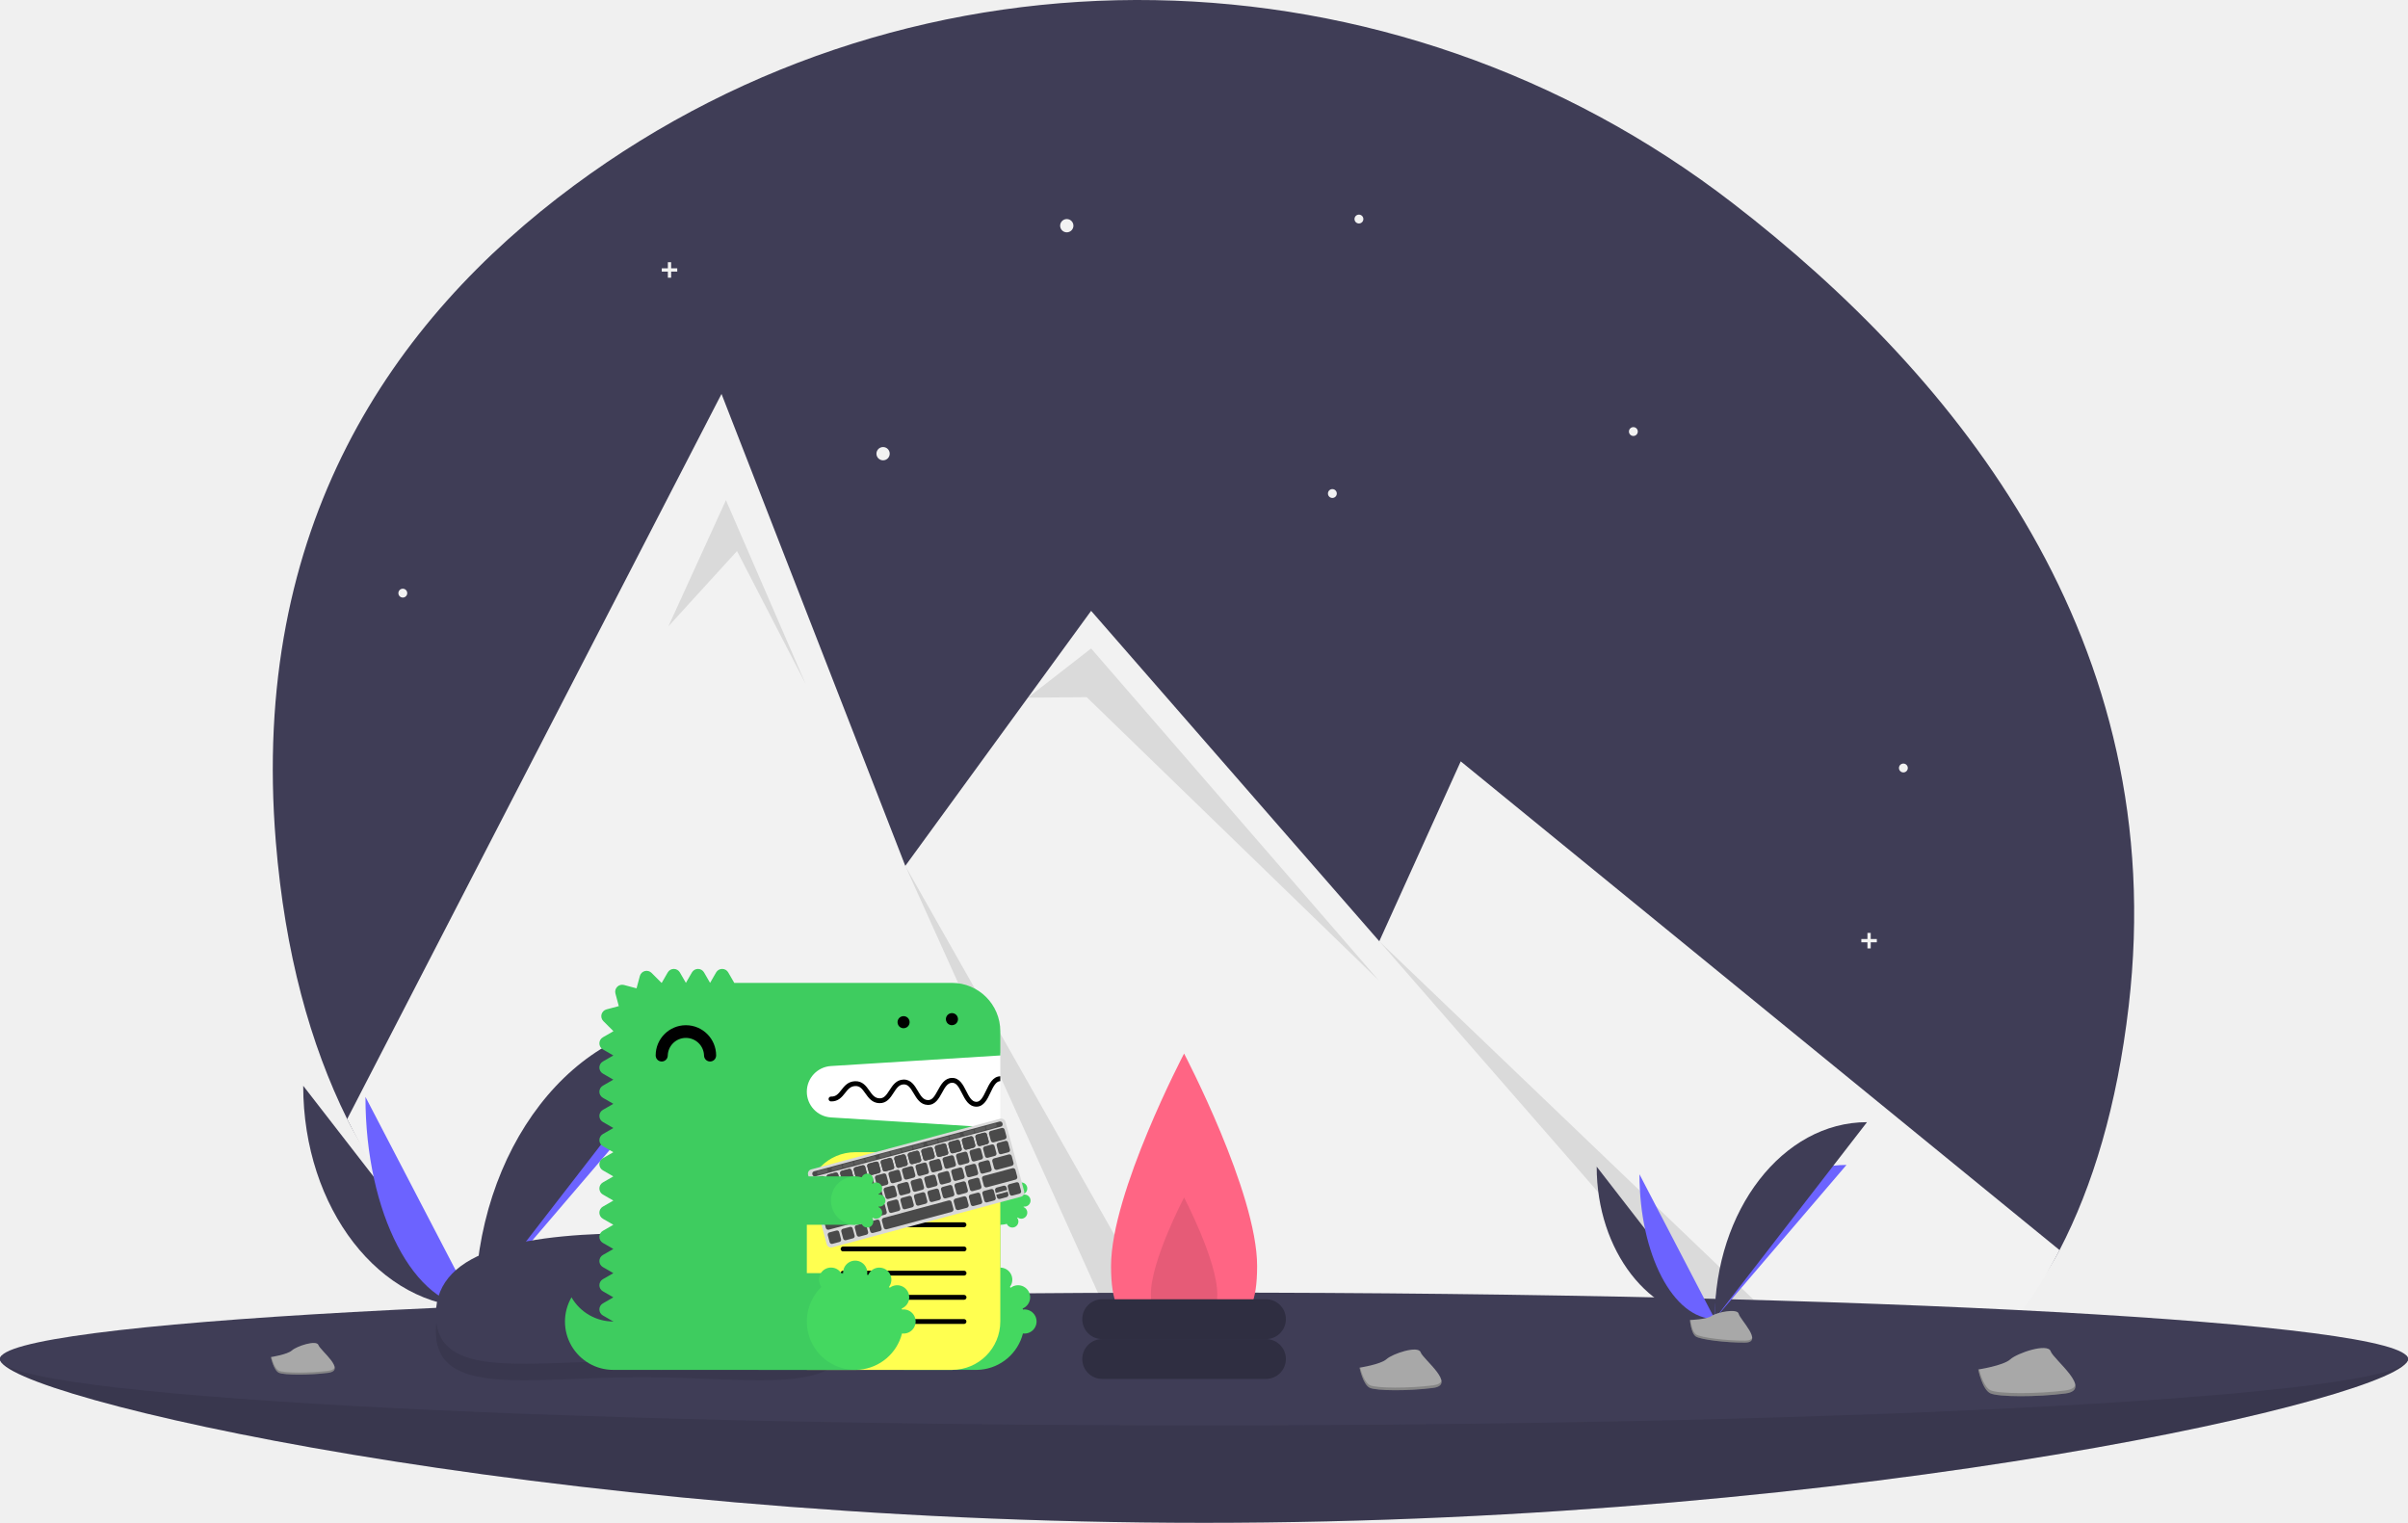
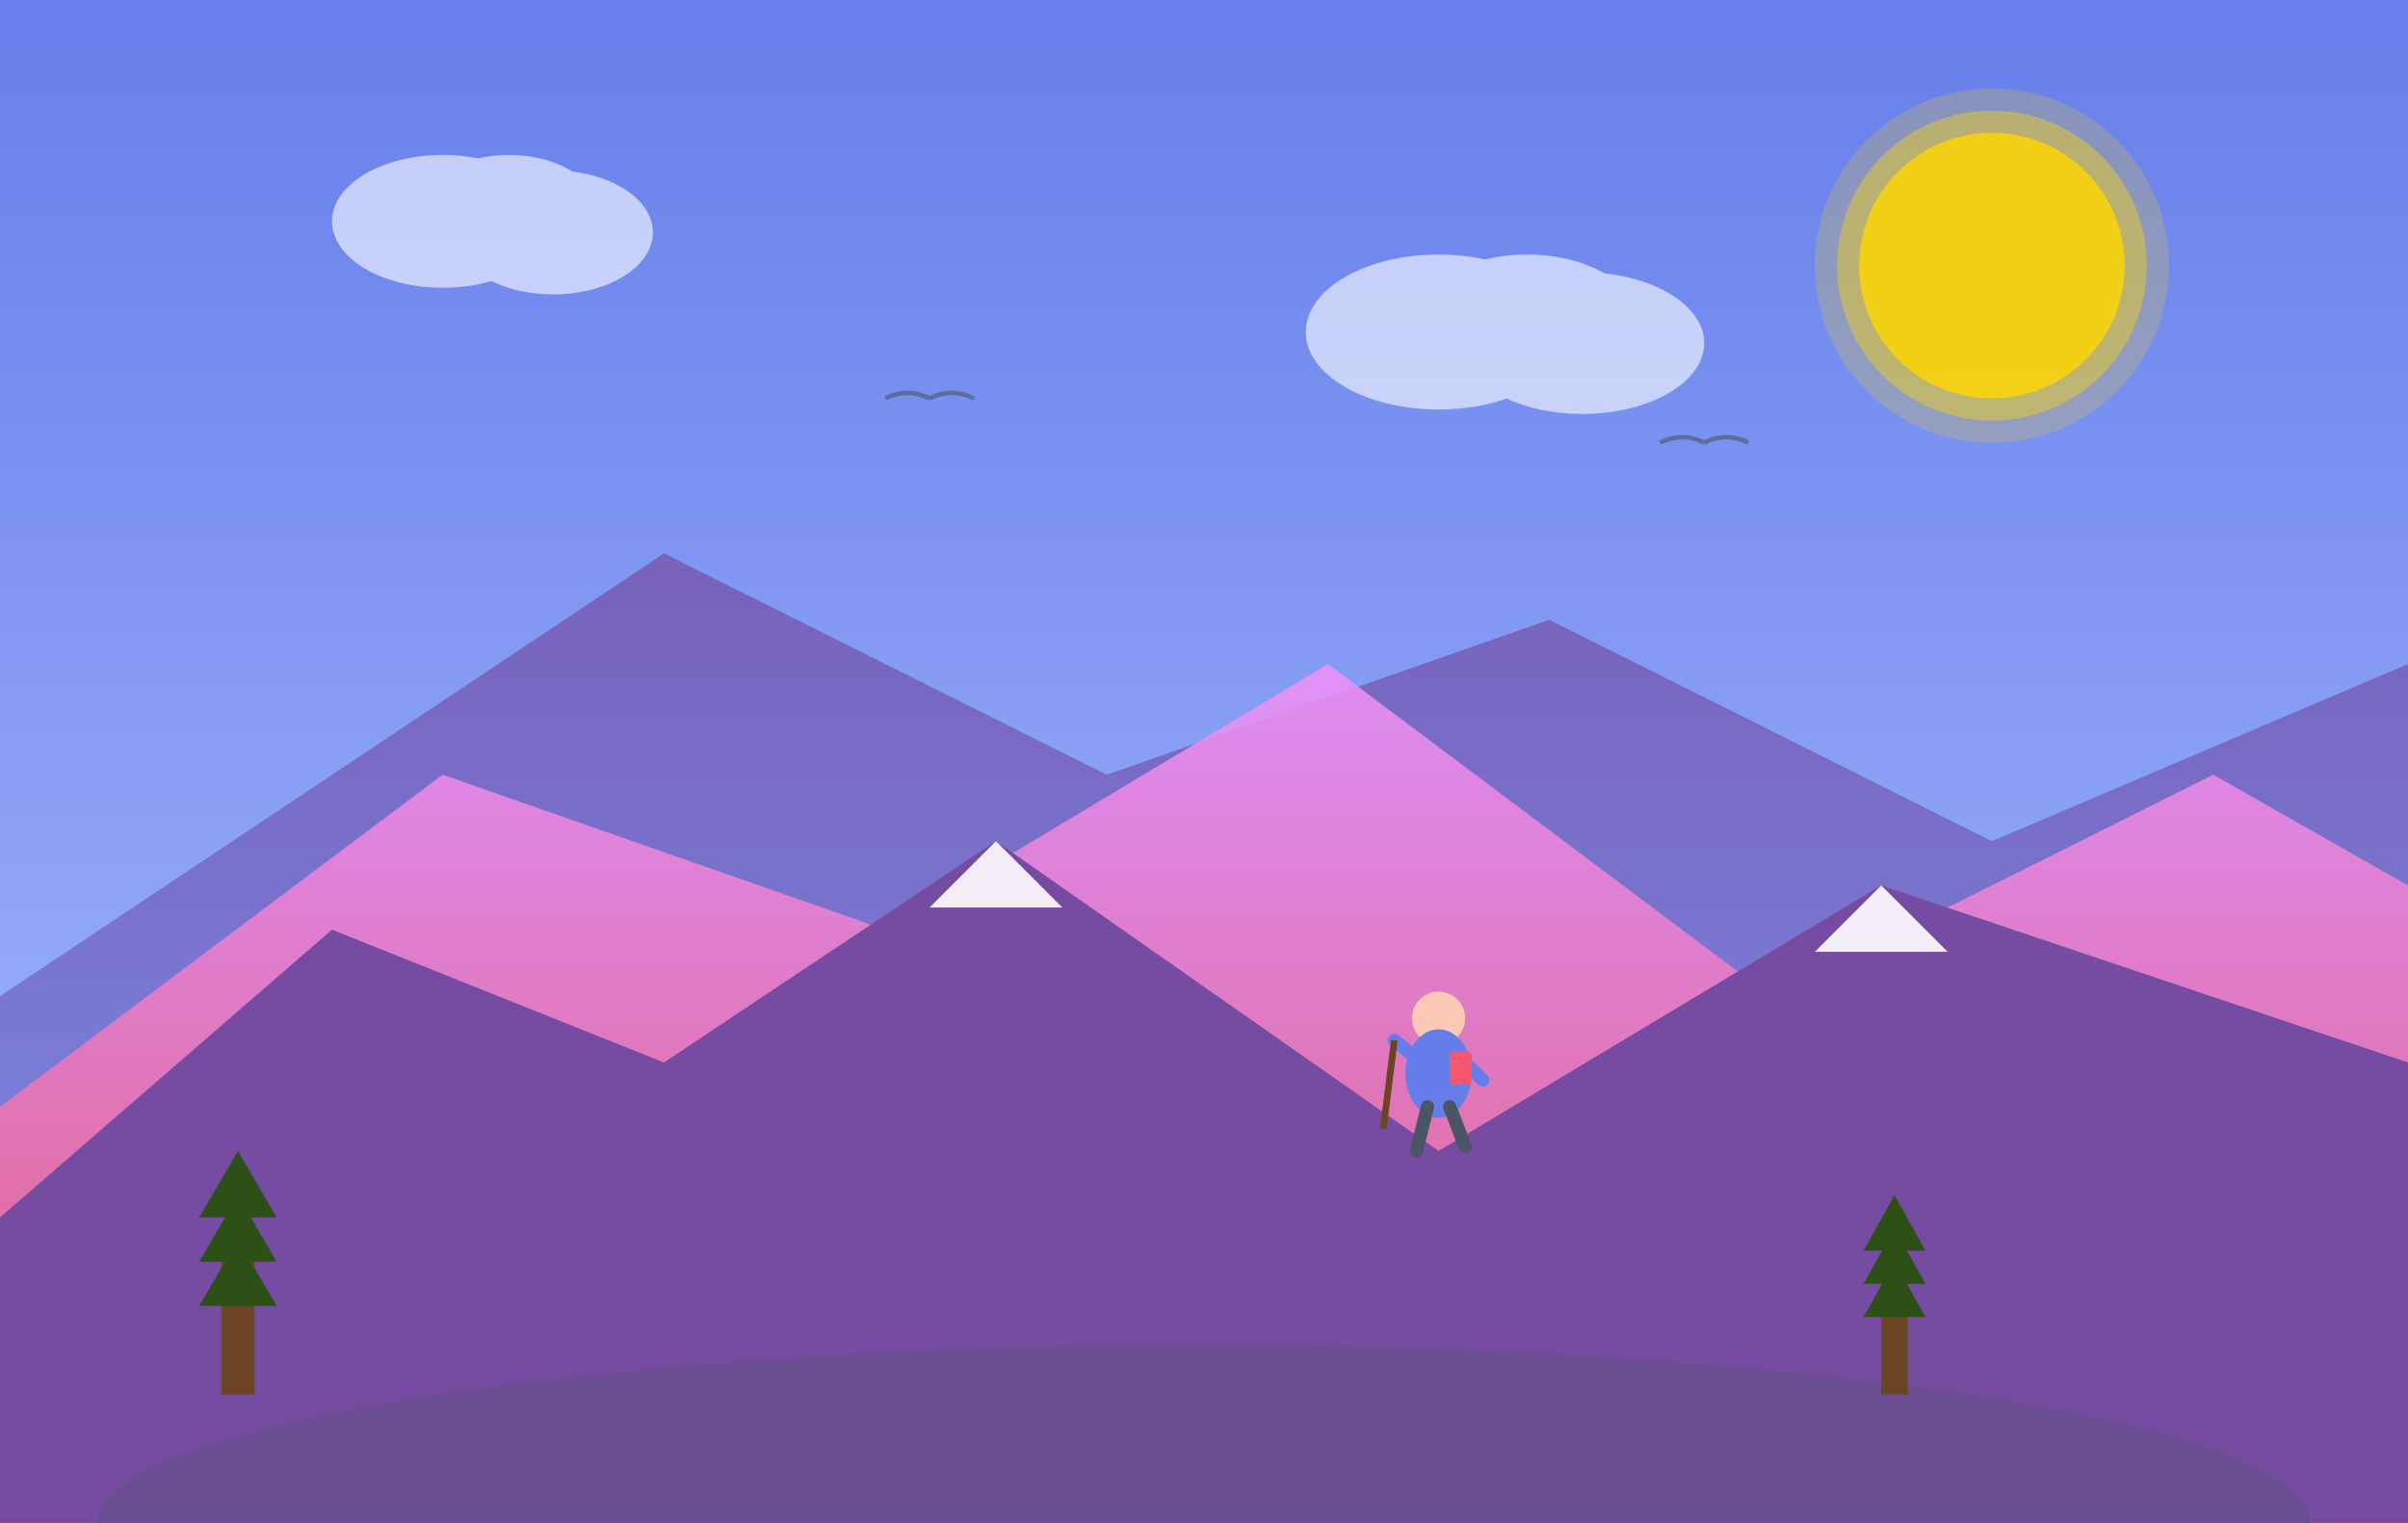
- <svg xmlns="http://www.w3.org/2000/svg" width="1088" height="687.962" viewBox="0 0 1088 687.962">
-   <g id="Group_12" data-name="Group 12" transform="translate(-57 -56)">
-     <g id="Group_11" data-name="Group 11" transform="translate(57 56)">
-       <path id="Path_83" data-name="Path 83" d="M1017.81,560.461c-5.27,45.15-16.22,81.4-31.25,110.31-20,38.52-54.21,54.04-84.77,70.28a193.275,193.275,0,0,1-27.46,11.94c-55.61,19.3-117.85,14.18-166.74,3.99a657.282,657.282,0,0,0-104.09-13.16q-14.97-.675-29.97-.67c-15.42.02-293.07,5.29-360.67-131.57-16.69-33.76-28.13-75-32.24-125.27-11.63-142.12,52.29-235.46,134.74-296.47,155.97-115.41,369.76-110.57,523.43,7.88C941.15,276.621,1036.99,396.031,1017.81,560.461Z" transform="translate(-56 -106.019)" fill="#3f3d56" />
-       <path id="Path_84" data-name="Path 84" d="M986.56,670.771c-20,38.52-47.21,64.04-77.77,80.28a193.272,193.272,0,0,1-27.46,11.94c-55.61,19.3-117.85,14.18-166.74,3.99a657.3,657.3,0,0,0-104.09-13.16q-14.97-.675-29.97-.67-23.13.03-46.25,1.72c-100.17,7.36-253.82-6.43-321.42-143.29L382,283.981,444.95,445.6l20.09,51.59,55.37-75.98L549,381.981l130.2,149.27,36.8-81.27L970.78,657.9l14.21,11.59Z" transform="translate(-56 -106.019)" fill="#f2f2f2" />
-       <path id="Path_85" data-name="Path 85" d="M302,282.962l26-57,36,83-31-60Z" opacity="0.1" />
-       <path id="Path_86" data-name="Path 86" d="M610.5,753.821q-14.97-.675-29.97-.67L465.04,497.191Z" transform="translate(-56 -106.019)" opacity="0.1" />
-       <path id="Path_87" data-name="Path 87" d="M464.411,315.191,493,292.962l130,150-132-128Z" opacity="0.1" />
-       <path id="Path_88" data-name="Path 88" d="M908.79,751.051a193.265,193.265,0,0,1-27.46,11.94L679.2,531.251Z" transform="translate(-56 -106.019)" opacity="0.1" />
-       <circle id="Ellipse_11" data-name="Ellipse 11" cx="3" cy="3" r="3" transform="translate(479 98.962)" fill="#f2f2f2" />
-       <circle id="Ellipse_12" data-name="Ellipse 12" cx="3" cy="3" r="3" transform="translate(396 201.962)" fill="#f2f2f2" />
-       <circle id="Ellipse_13" data-name="Ellipse 13" cx="2" cy="2" r="2" transform="translate(600 220.962)" fill="#f2f2f2" />
-       <circle id="Ellipse_14" data-name="Ellipse 14" cx="2" cy="2" r="2" transform="translate(180 265.962)" fill="#f2f2f2" />
-       <circle id="Ellipse_15" data-name="Ellipse 15" cx="2" cy="2" r="2" transform="translate(612 96.962)" fill="#f2f2f2" />
-       <circle id="Ellipse_16" data-name="Ellipse 16" cx="2" cy="2" r="2" transform="translate(736 192.962)" fill="#f2f2f2" />
-       <circle id="Ellipse_17" data-name="Ellipse 17" cx="2" cy="2" r="2" transform="translate(858 344.962)" fill="#f2f2f2" />
-       <path id="Path_89" data-name="Path 89" d="M306,121.222h-2.76v-2.76h-1.48v2.76H299V122.7h2.76v2.759h1.48V122.7H306Z" fill="#f2f2f2" />
-       <path id="Path_90" data-name="Path 90" d="M848,424.222h-2.76v-2.76h-1.48v2.76H841V425.7h2.76v2.759h1.48V425.7H848Z" fill="#f2f2f2" />
-       <path id="Path_91" data-name="Path 91" d="M1144,719.981c0,16.569-243.557,74-544,74s-544-57.431-544-74,243.557,14,544,14S1144,703.413,1144,719.981Z" transform="translate(-56 -106.019)" fill="#3f3d56" />
-       <path id="Path_92" data-name="Path 92" d="M1144,719.981c0,16.569-243.557,74-544,74s-544-57.431-544-74,243.557,14,544,14S1144,703.413,1144,719.981Z" transform="translate(-56 -106.019)" opacity="0.1" />
-       <ellipse id="Ellipse_18" data-name="Ellipse 18" cx="544" cy="30" rx="544" ry="30" transform="translate(0 583.962)" fill="#3f3d56" />
-       <path id="Path_93" data-name="Path 93" d="M624,677.981c0,33.137-14.775,24-33,24s-33,9.137-33-24,33-96,33-96S624,644.844,624,677.981Z" transform="translate(-56 -106.019)" fill="#ff6584" />
-       <path id="Path_94" data-name="Path 94" d="M606,690.66c0,15.062-6.716,10.909-15,10.909s-15,4.153-15-10.909,15-43.636,15-43.636S606,675.6,606,690.66Z" transform="translate(-56 -106.019)" opacity="0.1" />
-       <rect id="Rectangle_97" data-name="Rectangle 97" width="92" height="18" rx="9" transform="translate(489 604.962)" fill="#2f2e41" />
-       <rect id="Rectangle_98" data-name="Rectangle 98" width="92" height="18" rx="9" transform="translate(489 586.962)" fill="#2f2e41" />
-       <path id="Path_95" data-name="Path 95" d="M193,596.547c0,55.343,34.719,100.126,77.626,100.126" transform="translate(-56 -106.019)" fill="#3f3d56" />
-       <path id="Path_96" data-name="Path 96" d="M270.626,696.673c0-55.965,38.745-101.251,86.626-101.251" transform="translate(-56 -106.019)" fill="#6c63ff" />
-       <path id="Path_97" data-name="Path 97" d="M221.125,601.564c0,52.57,22.14,95.109,49.5,95.109" transform="translate(-56 -106.019)" fill="#6c63ff" />
-       <path id="Path_98" data-name="Path 98" d="M270.626,696.673c0-71.511,44.783-129.377,100.126-129.377" transform="translate(-56 -106.019)" fill="#3f3d56" />
-       <path id="Path_99" data-name="Path 99" d="M254.3,697.379s11.009-.339,14.326-2.7,16.934-5.183,17.757-1.395,16.544,18.844,4.115,18.945-28.879-1.936-32.19-3.953S254.3,697.379,254.3,697.379Z" transform="translate(-56 -106.019)" fill="#a8a8a8" />
-       <path id="Path_100" data-name="Path 100" d="M290.716,710.909c-12.429.1-28.879-1.936-32.19-3.953-2.522-1.536-3.527-7.048-3.863-9.591l-.368.014s.7,8.879,4.009,10.9,19.761,4.053,32.19,3.953c3.588-.029,4.827-1.305,4.759-3.2C294.755,710.174,293.386,710.887,290.716,710.909Z" transform="translate(-56 -106.019)" opacity="0.2" />
-       <path id="Path_101" data-name="Path 101" d="M777.429,633.081c0,38.029,23.857,68.8,53.341,68.8" transform="translate(-56 -106.019)" fill="#3f3d56" />
-       <path id="Path_102" data-name="Path 102" d="M830.769,701.882c0-38.456,26.623-69.575,59.525-69.575" transform="translate(-56 -106.019)" fill="#6c63ff" />
-       <path id="Path_103" data-name="Path 103" d="M796.755,636.528c0,36.124,15.213,65.354,34.014,65.354" transform="translate(-56 -106.019)" fill="#6c63ff" />
-       <path id="Path_104" data-name="Path 104" d="M830.769,701.882c0-49.139,30.773-88.9,68.8-88.9" transform="translate(-56 -106.019)" fill="#3f3d56" />
-       <path id="Path_105" data-name="Path 105" d="M819.548,702.367s7.565-.233,9.844-1.856,11.636-3.562,12.2-.958,11.368,12.949,2.828,13.018-19.844-1.33-22.119-2.716S819.548,702.367,819.548,702.367Z" transform="translate(-56 -106.019)" fill="#a8a8a8" />
-       <path id="Path_106" data-name="Path 106" d="M844.574,711.664c-8.54.069-19.844-1.33-22.119-2.716-1.733-1.056-2.423-4.843-2.654-6.59l-.253.01s.479,6.1,2.755,7.487,13.579,2.785,22.119,2.716c2.465-.02,3.317-.9,3.27-2.2C847.349,711.159,846.409,711.649,844.574,711.664Z" transform="translate(-56 -106.019)" opacity="0.2" />
-       <path id="Path_107" data-name="Path 107" d="M949.813,724.718s11.36-1.729,14.5-4.591,16.89-7.488,18.217-3.667,19.494,17.447,6.633,19.107-30.153,1.609-33.835-.065S949.813,724.718,949.813,724.718Z" transform="translate(-56 -106.019)" fill="#a8a8a8" />
-       <path id="Path_108" data-name="Path 108" d="M989.228,734.173c-12.86,1.659-30.153,1.609-33.835-.065-2.8-1.275-4.535-6.858-5.2-9.45l-.379.061s1.833,9.109,5.516,10.783,20.975,1.725,33.835.065c3.712-.479,4.836-1.956,4.529-3.906C993.319,732.907,991.991,733.817,989.228,734.173Z" transform="translate(-56 -106.019)" opacity="0.2" />
-       <path id="Path_109" data-name="Path 109" d="M670.26,723.9s9.587-1.459,12.237-3.875,14.255-6.32,15.374-3.095,16.452,14.725,5.6,16.125-25.448,1.358-28.555-.055S670.26,723.9,670.26,723.9Z" transform="translate(-56 -106.019)" fill="#a8a8a8" />
-       <path id="Path_110" data-name="Path 110" d="M703.524,731.875c-10.853,1.4-25.448,1.358-28.555-.055-2.367-1.076-3.827-5.788-4.39-7.976l-.32.051s1.547,7.687,4.655,9.1,17.7,1.456,28.555.055c3.133-.4,4.081-1.651,3.822-3.3C706.977,730.807,705.856,731.575,703.524,731.875Z" transform="translate(-56 -106.019)" opacity="0.2" />
-       <path id="Path_111" data-name="Path 111" d="M178.389,719.109s7.463-1.136,9.527-3.016,11.1-4.92,11.969-2.409,12.808,11.463,4.358,12.553-19.811,1.057-22.23-.043S178.389,719.109,178.389,719.109Z" transform="translate(-56 -106.019)" fill="#a8a8a8" />
-       <path id="Path_112" data-name="Path 112" d="M204.285,725.321c-8.449,1.09-19.811,1.057-22.23-.043-1.842-.838-2.979-4.506-3.417-6.209l-.249.04s1.2,5.984,3.624,7.085,13.781,1.133,22.23.043c2.439-.315,3.177-1.285,2.976-2.566C206.973,724.489,206.1,725.087,204.285,725.321Z" transform="translate(-56 -106.019)" opacity="0.2" />
-       <path id="Path_113" data-name="Path 113" d="M439.7,707.337c0,30.22-42.124,20.873-93.7,20.873s-93.074,9.347-93.074-20.873,42.118-36.793,93.694-36.793S439.7,677.117,439.7,707.337Z" transform="translate(-56 -106.019)" opacity="0.1" />
-       <path id="Path_114" data-name="Path 114" d="M439.7,699.9c0,30.22-42.124,20.873-93.7,20.873s-93.074,9.347-93.074-20.873S295.04,663.1,346.616,663.1,439.7,669.676,439.7,699.9Z" transform="translate(-56 -106.019)" fill="#3f3d56" />
-     </g>
-     <g id="docusaurus_keytar" transform="translate(312.271 493.733)">
-       <path id="Path_40" data-name="Path 40" d="M99,52h91.791V89.153H99Z" transform="translate(5.904 -14.001)" fill="#fff" fill-rule="evenodd" />
-       <path id="Path_41" data-name="Path 41" d="M24.855,163.927A21.828,21.828,0,0,1,5.947,153a21.829,21.829,0,0,0,18.908,32.782H46.71V163.927Z" transform="translate(-3 -4.634)" fill="#3ecc5f" fill-rule="evenodd" />
-       <path id="Path_42" data-name="Path 42" d="M121.861,61.1l76.514-4.782V45.39A21.854,21.854,0,0,0,176.52,23.535H78.173L75.441,18.8a3.154,3.154,0,0,0-5.464,0l-2.732,4.732L64.513,18.8a3.154,3.154,0,0,0-5.464,0l-2.732,4.732L53.586,18.8a3.154,3.154,0,0,0-5.464,0L45.39,23.535c-.024,0-.046,0-.071,0l-4.526-4.525a3.153,3.153,0,0,0-5.276,1.414l-1.5,5.577-5.674-1.521a3.154,3.154,0,0,0-3.863,3.864L26,34.023l-5.575,1.494a3.155,3.155,0,0,0-1.416,5.278l4.526,4.526c0,.023,0,.046,0,.07L18.8,48.122a3.154,3.154,0,0,0,0,5.464l4.732,2.732L18.8,59.05a3.154,3.154,0,0,0,0,5.464l4.732,2.732L18.8,69.977a3.154,3.154,0,0,0,0,5.464l4.732,2.732L18.8,80.9a3.154,3.154,0,0,0,0,5.464L23.535,89.1,18.8,91.832a3.154,3.154,0,0,0,0,5.464l4.732,2.732L18.8,102.76a3.154,3.154,0,0,0,0,5.464l4.732,2.732L18.8,113.687a3.154,3.154,0,0,0,0,5.464l4.732,2.732L18.8,124.615a3.154,3.154,0,0,0,0,5.464l4.732,2.732L18.8,135.542a3.154,3.154,0,0,0,0,5.464l4.732,2.732L18.8,146.469a3.154,3.154,0,0,0,0,5.464l4.732,2.732L18.8,157.4a3.154,3.154,0,0,0,0,5.464l4.732,2.732L18.8,168.324a3.154,3.154,0,0,0,0,5.464l4.732,2.732A21.854,21.854,0,0,0,45.39,198.375H176.52a21.854,21.854,0,0,0,21.855-21.855V89.1l-76.514-4.782a11.632,11.632,0,0,1,0-23.219" transform="translate(-1.681 -17.226)" fill="#3ecc5f" fill-rule="evenodd" />
-       <path id="Path_43" data-name="Path 43" d="M143,186.71h32.782V143H143Z" transform="translate(9.984 -5.561)" fill="#3ecc5f" fill-rule="evenodd" />
-       <path id="Path_44" data-name="Path 44" d="M196.71,159.855a5.438,5.438,0,0,0-.7.07c-.042-.164-.081-.329-.127-.493a5.457,5.457,0,1,0-5.4-9.372q-.181-.185-.366-.367a5.454,5.454,0,1,0-9.384-5.4c-.162-.046-.325-.084-.486-.126a5.467,5.467,0,1,0-10.788,0c-.162.042-.325.08-.486.126a5.457,5.457,0,1,0-9.384,5.4,21.843,21.843,0,1,0,36.421,21.02,5.452,5.452,0,1,0,.7-10.858" transform="translate(10.912 -6.025)" fill="#44d860" fill-rule="evenodd" />
-       <path id="Path_45" data-name="Path 45" d="M153,124.855h32.782V103H153Z" transform="translate(10.912 -9.271)" fill="#3ecc5f" fill-rule="evenodd" />
-       <path id="Path_46" data-name="Path 46" d="M194.855,116.765a2.732,2.732,0,1,0,0-5.464,2.811,2.811,0,0,0-.349.035c-.022-.082-.04-.164-.063-.246a2.733,2.733,0,0,0-1.052-5.253,2.7,2.7,0,0,0-1.648.566q-.09-.093-.184-.184a2.7,2.7,0,0,0,.553-1.633,2.732,2.732,0,0,0-5.245-1.07,10.928,10.928,0,1,0,0,21.031,2.732,2.732,0,0,0,5.245-1.07,2.7,2.7,0,0,0-.553-1.633q.093-.09.184-.184a2.7,2.7,0,0,0,1.648.566,2.732,2.732,0,0,0,1.052-5.253c.023-.081.042-.164.063-.246a2.814,2.814,0,0,0,.349.035" transform="translate(12.767 -9.377)" fill="#44d860" fill-rule="evenodd" />
-       <path id="Path_47" data-name="Path 47" d="M65.087,56.891a2.732,2.732,0,0,1-2.732-2.732,8.2,8.2,0,0,0-16.391,0,2.732,2.732,0,0,1-5.464,0,13.659,13.659,0,0,1,27.319,0,2.732,2.732,0,0,1-2.732,2.732" transform="translate(0.478 -15.068)" fill-rule="evenodd" />
-       <path id="Path_48" data-name="Path 48" d="M103,191.347h65.565a21.854,21.854,0,0,0,21.855-21.855V93H124.855A21.854,21.854,0,0,0,103,114.855Z" transform="translate(6.275 -10.199)" fill="#ffff50" fill-rule="evenodd" />
-       <path id="Path_49" data-name="Path 49" d="M173.216,129.787H118.535a1.093,1.093,0,1,1,0-2.185h54.681a1.093,1.093,0,0,1,0,2.185m0,21.855H118.535a1.093,1.093,0,1,1,0-2.186h54.681a1.093,1.093,0,0,1,0,2.186m0,21.855H118.535a1.093,1.093,0,1,1,0-2.185h54.681a1.093,1.093,0,0,1,0,2.185m0-54.434H118.535a1.093,1.093,0,1,1,0-2.185h54.681a1.093,1.093,0,0,1,0,2.185m0,21.652H118.535a1.093,1.093,0,1,1,0-2.186h54.681a1.093,1.093,0,0,1,0,2.186m0,21.855H118.535a1.093,1.093,0,1,1,0-2.186h54.681a1.093,1.093,0,0,1,0,2.186M189.585,61.611c-.013,0-.024-.007-.037-.005-3.377.115-4.974,3.492-6.384,6.472-1.471,3.114-2.608,5.139-4.473,5.078-2.064-.074-3.244-2.406-4.494-4.874-1.436-2.835-3.075-6.049-6.516-5.929-3.329.114-4.932,3.053-6.346,5.646-1.5,2.762-2.529,4.442-4.5,4.364-2.106-.076-3.225-1.972-4.52-4.167-1.444-2.443-3.112-5.191-6.487-5.1-3.272.113-4.879,2.606-6.3,4.808-1.5,2.328-2.552,3.746-4.551,3.662-2.156-.076-3.27-1.65-4.558-3.472-1.447-2.047-3.077-4.363-6.442-4.251-3.2.109-4.807,2.153-6.224,3.954-1.346,1.709-2.4,3.062-4.621,2.977a1.093,1.093,0,0,0-.079,2.186c3.3.11,4.967-1.967,6.417-3.81,1.286-1.635,2.4-3.045,4.582-3.12,2.1-.09,3.091,1.218,4.584,3.327,1.417,2,3.026,4.277,6.263,4.394,3.391.114,5.022-2.42,6.467-4.663,1.292-2,2.406-3.734,4.535-3.807,1.959-.073,3.026,1.475,4.529,4.022,1.417,2.4,3.023,5.121,6.324,5.241,3.415.118,5.064-2.863,6.5-5.5,1.245-2.282,2.419-4.437,4.5-4.509,1.959-.046,2.981,1.743,4.492,4.732,1.412,2.79,3.013,5.95,6.365,6.071l.185,0c3.348,0,4.937-3.36,6.343-6.331,1.245-2.634,2.423-5.114,4.444-5.216Z" transform="translate(7.109 -13.11)" fill-rule="evenodd" />
-       <path id="Path_50" data-name="Path 50" d="M83,186.71h43.71V143H83Z" transform="translate(4.42 -5.561)" fill="#3ecc5f" fill-rule="evenodd" />
-       <g id="Group_8" data-name="Group 8" transform="matrix(0.966, -0.259, 0.259, 0.966, 109.327, 91.085)">
-         <rect id="Rectangle_3" data-name="Rectangle 3" width="92.361" height="36.462" rx="2" transform="translate(0 0)" fill="#d8d8d8" />
-         <g id="Group_2" data-name="Group 2" transform="translate(1.531 23.03)">
-           <rect id="Rectangle_4" data-name="Rectangle 4" width="5.336" height="5.336" rx="1" transform="translate(16.797 0)" fill="#4a4a4a" />
-           <rect id="Rectangle_5" data-name="Rectangle 5" width="5.336" height="5.336" rx="1" transform="translate(23.12 0)" fill="#4a4a4a" />
-           <rect id="Rectangle_6" data-name="Rectangle 6" width="5.336" height="5.336" rx="1" transform="translate(29.444 0)" fill="#4a4a4a" />
-           <rect id="Rectangle_7" data-name="Rectangle 7" width="5.336" height="5.336" rx="1" transform="translate(35.768 0)" fill="#4a4a4a" />
-           <rect id="Rectangle_8" data-name="Rectangle 8" width="5.336" height="5.336" rx="1" transform="translate(42.091 0)" fill="#4a4a4a" />
-           <rect id="Rectangle_9" data-name="Rectangle 9" width="5.336" height="5.336" rx="1" transform="translate(48.415 0)" fill="#4a4a4a" />
-           <rect id="Rectangle_10" data-name="Rectangle 10" width="5.336" height="5.336" rx="1" transform="translate(54.739 0)" fill="#4a4a4a" />
-           <rect id="Rectangle_11" data-name="Rectangle 11" width="5.336" height="5.336" rx="1" transform="translate(61.063 0)" fill="#4a4a4a" />
-           <rect id="Rectangle_12" data-name="Rectangle 12" width="5.336" height="5.336" rx="1" transform="translate(67.386 0)" fill="#4a4a4a" />
-           <path id="Path_51" data-name="Path 51" d="M1.093,0H14.518a1.093,1.093,0,0,1,1.093,1.093V4.243a1.093,1.093,0,0,1-1.093,1.093H1.093A1.093,1.093,0,0,1,0,4.243V1.093A1.093,1.093,0,0,1,1.093,0ZM75,0H88.426a1.093,1.093,0,0,1,1.093,1.093V4.243a1.093,1.093,0,0,1-1.093,1.093H75a1.093,1.093,0,0,1-1.093-1.093V1.093A1.093,1.093,0,0,1,75,0Z" transform="translate(0 0)" fill="#4a4a4a" fill-rule="evenodd" />
-         </g>
-         <g id="Group_3" data-name="Group 3" transform="translate(1.531 10.261)">
-           <path id="Path_52" data-name="Path 52" d="M1.093,0H6.218A1.093,1.093,0,0,1,7.31,1.093V4.242A1.093,1.093,0,0,1,6.218,5.335H1.093A1.093,1.093,0,0,1,0,4.242V1.093A1.093,1.093,0,0,1,1.093,0Z" transform="translate(0 0)" fill="#4a4a4a" fill-rule="evenodd" />
-           <rect id="Rectangle_13" data-name="Rectangle 13" width="5.336" height="5.336" rx="1" transform="translate(8.299 0)" fill="#4a4a4a" />
-           <rect id="Rectangle_14" data-name="Rectangle 14" width="5.336" height="5.336" rx="1" transform="translate(14.623 0)" fill="#4a4a4a" />
-           <rect id="Rectangle_15" data-name="Rectangle 15" width="5.336" height="5.336" rx="1" transform="translate(20.947 0)" fill="#4a4a4a" />
-           <rect id="Rectangle_16" data-name="Rectangle 16" width="5.336" height="5.336" rx="1" transform="translate(27.271 0)" fill="#4a4a4a" />
-           <rect id="Rectangle_17" data-name="Rectangle 17" width="5.336" height="5.336" rx="1" transform="translate(33.594 0)" fill="#4a4a4a" />
-           <rect id="Rectangle_18" data-name="Rectangle 18" width="5.336" height="5.336" rx="1" transform="translate(39.918 0)" fill="#4a4a4a" />
-           <rect id="Rectangle_19" data-name="Rectangle 19" width="5.336" height="5.336" rx="1" transform="translate(46.242 0)" fill="#4a4a4a" />
-           <rect id="Rectangle_20" data-name="Rectangle 20" width="5.336" height="5.336" rx="1" transform="translate(52.565 0)" fill="#4a4a4a" />
-           <rect id="Rectangle_21" data-name="Rectangle 21" width="5.336" height="5.336" rx="1" transform="translate(58.888 0)" fill="#4a4a4a" />
-           <rect id="Rectangle_22" data-name="Rectangle 22" width="5.336" height="5.336" rx="1" transform="translate(65.212 0)" fill="#4a4a4a" />
-           <rect id="Rectangle_23" data-name="Rectangle 23" width="5.336" height="5.336" rx="1" transform="translate(71.536 0)" fill="#4a4a4a" />
-           <rect id="Rectangle_24" data-name="Rectangle 24" width="5.336" height="5.336" rx="1" transform="translate(77.859 0)" fill="#4a4a4a" />
-           <rect id="Rectangle_25" data-name="Rectangle 25" width="5.336" height="5.336" rx="1" transform="translate(84.183 0)" fill="#4a4a4a" />
-         </g>
-         <g id="Group_4" data-name="Group 4" transform="translate(91.05 9.546) rotate(180)">
-           <path id="Path_53" data-name="Path 53" d="M1.093,0H6.219A1.093,1.093,0,0,1,7.312,1.093v3.15A1.093,1.093,0,0,1,6.219,5.336H1.093A1.093,1.093,0,0,1,0,4.243V1.093A1.093,1.093,0,0,1,1.093,0Z" transform="translate(0 0)" fill="#4a4a4a" fill-rule="evenodd" />
-           <rect id="Rectangle_26" data-name="Rectangle 26" width="5.336" height="5.336" rx="1" transform="translate(8.299 0)" fill="#4a4a4a" />
-           <rect id="Rectangle_27" data-name="Rectangle 27" width="5.336" height="5.336" rx="1" transform="translate(14.623 0)" fill="#4a4a4a" />
-           <rect id="Rectangle_28" data-name="Rectangle 28" width="5.336" height="5.336" rx="1" transform="translate(20.947 0)" fill="#4a4a4a" />
-           <rect id="Rectangle_29" data-name="Rectangle 29" width="5.336" height="5.336" rx="1" transform="translate(27.271 0)" fill="#4a4a4a" />
-           <rect id="Rectangle_30" data-name="Rectangle 30" width="5.336" height="5.336" rx="1" transform="translate(33.594 0)" fill="#4a4a4a" />
-           <rect id="Rectangle_31" data-name="Rectangle 31" width="5.336" height="5.336" rx="1" transform="translate(39.918 0)" fill="#4a4a4a" />
-           <rect id="Rectangle_32" data-name="Rectangle 32" width="5.336" height="5.336" rx="1" transform="translate(46.242 0)" fill="#4a4a4a" />
-           <rect id="Rectangle_33" data-name="Rectangle 33" width="5.336" height="5.336" rx="1" transform="translate(52.565 0)" fill="#4a4a4a" />
-           <rect id="Rectangle_34" data-name="Rectangle 34" width="5.336" height="5.336" rx="1" transform="translate(58.889 0)" fill="#4a4a4a" />
-           <rect id="Rectangle_35" data-name="Rectangle 35" width="5.336" height="5.336" rx="1" transform="translate(65.213 0)" fill="#4a4a4a" />
-           <rect id="Rectangle_36" data-name="Rectangle 36" width="5.336" height="5.336" rx="1" transform="translate(71.537 0)" fill="#4a4a4a" />
-           <rect id="Rectangle_37" data-name="Rectangle 37" width="5.336" height="5.336" rx="1" transform="translate(77.86 0)" fill="#4a4a4a" />
-           <rect id="Rectangle_38" data-name="Rectangle 38" width="5.336" height="5.336" rx="1" transform="translate(84.183 0)" fill="#4a4a4a" />
-           <rect id="Rectangle_39" data-name="Rectangle 39" width="5.336" height="5.336" rx="1" transform="translate(8.299 0)" fill="#4a4a4a" />
-           <rect id="Rectangle_40" data-name="Rectangle 40" width="5.336" height="5.336" rx="1" transform="translate(14.623 0)" fill="#4a4a4a" />
-           <rect id="Rectangle_41" data-name="Rectangle 41" width="5.336" height="5.336" rx="1" transform="translate(20.947 0)" fill="#4a4a4a" />
-           <rect id="Rectangle_42" data-name="Rectangle 42" width="5.336" height="5.336" rx="1" transform="translate(27.271 0)" fill="#4a4a4a" />
-           <rect id="Rectangle_43" data-name="Rectangle 43" width="5.336" height="5.336" rx="1" transform="translate(33.594 0)" fill="#4a4a4a" />
-           <rect id="Rectangle_44" data-name="Rectangle 44" width="5.336" height="5.336" rx="1" transform="translate(39.918 0)" fill="#4a4a4a" />
-           <rect id="Rectangle_45" data-name="Rectangle 45" width="5.336" height="5.336" rx="1" transform="translate(46.242 0)" fill="#4a4a4a" />
-           <rect id="Rectangle_46" data-name="Rectangle 46" width="5.336" height="5.336" rx="1" transform="translate(52.565 0)" fill="#4a4a4a" />
-           <rect id="Rectangle_47" data-name="Rectangle 47" width="5.336" height="5.336" rx="1" transform="translate(58.889 0)" fill="#4a4a4a" />
-           <rect id="Rectangle_48" data-name="Rectangle 48" width="5.336" height="5.336" rx="1" transform="translate(65.213 0)" fill="#4a4a4a" />
-           <rect id="Rectangle_49" data-name="Rectangle 49" width="5.336" height="5.336" rx="1" transform="translate(71.537 0)" fill="#4a4a4a" />
-           <rect id="Rectangle_50" data-name="Rectangle 50" width="5.336" height="5.336" rx="1" transform="translate(77.86 0)" fill="#4a4a4a" />
-           <rect id="Rectangle_51" data-name="Rectangle 51" width="5.336" height="5.336" rx="1" transform="translate(84.183 0)" fill="#4a4a4a" />
-         </g>
-         <g id="Group_6" data-name="Group 6" transform="translate(1.531 16.584)">
-           <path id="Path_54" data-name="Path 54" d="M1.093,0h7.3A1.093,1.093,0,0,1,9.485,1.093v3.15A1.093,1.093,0,0,1,8.392,5.336h-7.3A1.093,1.093,0,0,1,0,4.243V1.094A1.093,1.093,0,0,1,1.093,0Z" transform="translate(0 0)" fill="#4a4a4a" fill-rule="evenodd" />
-           <g id="Group_5" data-name="Group 5" transform="translate(10.671 0)">
-             <rect id="Rectangle_52" data-name="Rectangle 52" width="5.336" height="5.336" rx="1" fill="#4a4a4a" />
-             <rect id="Rectangle_53" data-name="Rectangle 53" width="5.336" height="5.336" rx="1" transform="translate(6.324 0)" fill="#4a4a4a" />
-             <rect id="Rectangle_54" data-name="Rectangle 54" width="5.336" height="5.336" rx="1" transform="translate(12.647 0)" fill="#4a4a4a" />
-             <rect id="Rectangle_55" data-name="Rectangle 55" width="5.336" height="5.336" rx="1" transform="translate(18.971 0)" fill="#4a4a4a" />
-             <rect id="Rectangle_56" data-name="Rectangle 56" width="5.336" height="5.336" rx="1" transform="translate(25.295 0)" fill="#4a4a4a" />
-             <rect id="Rectangle_57" data-name="Rectangle 57" width="5.336" height="5.336" rx="1" transform="translate(31.619 0)" fill="#4a4a4a" />
-             <rect id="Rectangle_58" data-name="Rectangle 58" width="5.336" height="5.336" rx="1" transform="translate(37.942 0)" fill="#4a4a4a" />
-             <rect id="Rectangle_59" data-name="Rectangle 59" width="5.336" height="5.336" rx="1" transform="translate(44.265 0)" fill="#4a4a4a" />
-             <rect id="Rectangle_60" data-name="Rectangle 60" width="5.336" height="5.336" rx="1" transform="translate(50.589 0)" fill="#4a4a4a" />
-             <rect id="Rectangle_61" data-name="Rectangle 61" width="5.336" height="5.336" rx="1" transform="translate(56.912 0)" fill="#4a4a4a" />
-             <rect id="Rectangle_62" data-name="Rectangle 62" width="5.336" height="5.336" rx="1" transform="translate(63.236 0)" fill="#4a4a4a" />
-           </g>
-           <path id="Path_55" data-name="Path 55" d="M1.094,0H8A1.093,1.093,0,0,1,9.091,1.093v3.15A1.093,1.093,0,0,1,8,5.336H1.093A1.093,1.093,0,0,1,0,4.243V1.094A1.093,1.093,0,0,1,1.093,0Z" transform="translate(80.428 0)" fill="#4a4a4a" fill-rule="evenodd" />
-         </g>
-         <g id="Group_7" data-name="Group 7" transform="translate(1.531 29.627)">
-           <rect id="Rectangle_63" data-name="Rectangle 63" width="5.336" height="5.336" rx="1" transform="translate(0 0)" fill="#4a4a4a" />
-           <rect id="Rectangle_64" data-name="Rectangle 64" width="5.336" height="5.336" rx="1" transform="translate(6.324 0)" fill="#4a4a4a" />
-           <rect id="Rectangle_65" data-name="Rectangle 65" width="5.336" height="5.336" rx="1" transform="translate(12.647 0)" fill="#4a4a4a" />
-           <rect id="Rectangle_66" data-name="Rectangle 66" width="5.336" height="5.336" rx="1" transform="translate(18.971 0)" fill="#4a4a4a" />
-           <path id="Path_56" data-name="Path 56" d="M1.093,0H31.515a1.093,1.093,0,0,1,1.093,1.093V4.244a1.093,1.093,0,0,1-1.093,1.093H1.093A1.093,1.093,0,0,1,0,4.244V1.093A1.093,1.093,0,0,1,1.093,0ZM34.687,0h3.942a1.093,1.093,0,0,1,1.093,1.093V4.244a1.093,1.093,0,0,1-1.093,1.093H34.687a1.093,1.093,0,0,1-1.093-1.093V1.093A1.093,1.093,0,0,1,34.687,0Z" transform="translate(25.294 0)" fill="#4a4a4a" fill-rule="evenodd" />
-           <rect id="Rectangle_67" data-name="Rectangle 67" width="5.336" height="5.336" rx="1" transform="translate(66.003 0)" fill="#4a4a4a" />
-           <rect id="Rectangle_68" data-name="Rectangle 68" width="5.336" height="5.336" rx="1" transform="translate(72.327 0)" fill="#4a4a4a" />
-           <rect id="Rectangle_69" data-name="Rectangle 69" width="5.336" height="5.336" rx="1" transform="translate(84.183 0)" fill="#4a4a4a" />
-           <path id="Path_57" data-name="Path 57" d="M5.336,0V1.18A1.093,1.093,0,0,1,4.243,2.273H1.093A1.093,1.093,0,0,1,0,1.18V0Z" transform="translate(83.59 2.273) rotate(180)" fill="#4a4a4a" />
-           <path id="Path_58" data-name="Path 58" d="M5.336,0V1.18A1.093,1.093,0,0,1,4.243,2.273H1.093A1.093,1.093,0,0,1,0,1.18V0Z" transform="translate(78.255 3.063)" fill="#4a4a4a" />
-         </g>
-         <rect id="Rectangle_70" data-name="Rectangle 70" width="88.927" height="2.371" rx="1.085" transform="translate(1.925 1.17)" fill="#4a4a4a" />
-         <rect id="Rectangle_71" data-name="Rectangle 71" width="4.986" height="1.581" rx="0.723" transform="translate(4.1 1.566)" fill="#d8d8d8" opacity="0.136" />
-         <rect id="Rectangle_72" data-name="Rectangle 72" width="4.986" height="1.581" rx="0.723" transform="translate(10.923 1.566)" fill="#d8d8d8" opacity="0.136" />
-         <rect id="Rectangle_73" data-name="Rectangle 73" width="4.986" height="1.581" rx="0.723" transform="translate(16.173 1.566)" fill="#d8d8d8" opacity="0.136" />
-         <rect id="Rectangle_74" data-name="Rectangle 74" width="4.986" height="1.581" rx="0.723" transform="translate(21.421 1.566)" fill="#d8d8d8" opacity="0.136" />
-         <rect id="Rectangle_75" data-name="Rectangle 75" width="4.986" height="1.581" rx="0.723" transform="translate(26.671 1.566)" fill="#d8d8d8" opacity="0.136" />
-         <rect id="Rectangle_76" data-name="Rectangle 76" width="4.986" height="1.581" rx="0.723" transform="translate(33.232 1.566)" fill="#d8d8d8" opacity="0.136" />
-         <rect id="Rectangle_77" data-name="Rectangle 77" width="4.986" height="1.581" rx="0.723" transform="translate(38.48 1.566)" fill="#d8d8d8" opacity="0.136" />
-         <rect id="Rectangle_78" data-name="Rectangle 78" width="4.986" height="1.581" rx="0.723" transform="translate(43.73 1.566)" fill="#d8d8d8" opacity="0.136" />
-         <rect id="Rectangle_79" data-name="Rectangle 79" width="4.986" height="1.581" rx="0.723" transform="translate(48.978 1.566)" fill="#d8d8d8" opacity="0.136" />
-         <rect id="Rectangle_80" data-name="Rectangle 80" width="4.986" height="1.581" rx="0.723" transform="translate(55.54 1.566)" fill="#d8d8d8" opacity="0.136" />
-         <rect id="Rectangle_81" data-name="Rectangle 81" width="4.986" height="1.581" rx="0.723" transform="translate(60.788 1.566)" fill="#d8d8d8" opacity="0.136" />
-         <rect id="Rectangle_82" data-name="Rectangle 82" width="4.986" height="1.581" rx="0.723" transform="translate(66.038 1.566)" fill="#d8d8d8" opacity="0.136" />
-         <rect id="Rectangle_83" data-name="Rectangle 83" width="4.986" height="1.581" rx="0.723" transform="translate(72.599 1.566)" fill="#d8d8d8" opacity="0.136" />
-         <rect id="Rectangle_84" data-name="Rectangle 84" width="4.986" height="1.581" rx="0.723" transform="translate(77.847 1.566)" fill="#d8d8d8" opacity="0.136" />
-         <rect id="Rectangle_85" data-name="Rectangle 85" width="4.986" height="1.581" rx="0.723" transform="translate(83.097 1.566)" fill="#d8d8d8" opacity="0.136" />
-       </g>
-       <path id="Path_59" data-name="Path 59" d="M146.71,159.855a5.439,5.439,0,0,0-.7.07c-.042-.164-.081-.329-.127-.493a5.457,5.457,0,1,0-5.4-9.372q-.181-.185-.366-.367a5.454,5.454,0,1,0-9.384-5.4c-.162-.046-.325-.084-.486-.126a5.467,5.467,0,1,0-10.788,0c-.162.042-.325.08-.486.126a5.457,5.457,0,1,0-9.384,5.4,21.843,21.843,0,1,0,36.421,21.02,5.452,5.452,0,1,0,.7-10.858" transform="translate(6.275 -6.025)" fill="#44d860" fill-rule="evenodd" />
-       <path id="Path_60" data-name="Path 60" d="M83,124.855h43.71V103H83Z" transform="translate(4.42 -9.271)" fill="#3ecc5f" fill-rule="evenodd" />
-       <path id="Path_61" data-name="Path 61" d="M134.855,116.765a2.732,2.732,0,1,0,0-5.464,2.811,2.811,0,0,0-.349.035c-.022-.082-.04-.164-.063-.246a2.733,2.733,0,0,0-1.052-5.253,2.7,2.7,0,0,0-1.648.566q-.09-.093-.184-.184a2.7,2.7,0,0,0,.553-1.633,2.732,2.732,0,0,0-5.245-1.07,10.928,10.928,0,1,0,0,21.031,2.732,2.732,0,0,0,5.245-1.07,2.7,2.7,0,0,0-.553-1.633q.093-.09.184-.184a2.7,2.7,0,0,0,1.648.566,2.732,2.732,0,0,0,1.052-5.253c.023-.081.042-.164.063-.246a2.811,2.811,0,0,0,.349.035" transform="translate(7.202 -9.377)" fill="#44d860" fill-rule="evenodd" />
-       <path id="Path_62" data-name="Path 62" d="M143.232,42.33a2.967,2.967,0,0,1-.535-.055,2.754,2.754,0,0,1-.514-.153,2.838,2.838,0,0,1-.471-.251,4.139,4.139,0,0,1-.415-.339,3.2,3.2,0,0,1-.338-.415A2.7,2.7,0,0,1,140.5,39.6a2.968,2.968,0,0,1,.055-.535,3.152,3.152,0,0,1,.152-.514,2.874,2.874,0,0,1,.252-.47,2.633,2.633,0,0,1,.753-.754,2.837,2.837,0,0,1,.471-.251,2.753,2.753,0,0,1,.514-.153,2.527,2.527,0,0,1,1.071,0,2.654,2.654,0,0,1,.983.4,4.139,4.139,0,0,1,.415.339,4.019,4.019,0,0,1,.339.415,2.786,2.786,0,0,1,.251.47,2.864,2.864,0,0,1,.208,1.049,2.77,2.77,0,0,1-.8,1.934,4.139,4.139,0,0,1-.415.339,2.722,2.722,0,0,1-1.519.459m21.855-1.366a2.789,2.789,0,0,1-1.935-.8,4.162,4.162,0,0,1-.338-.415,2.7,2.7,0,0,1-.459-1.519,2.789,2.789,0,0,1,.8-1.934,4.139,4.139,0,0,1,.415-.339,2.838,2.838,0,0,1,.471-.251,2.752,2.752,0,0,1,.514-.153,2.527,2.527,0,0,1,1.071,0,2.654,2.654,0,0,1,.983.4,4.139,4.139,0,0,1,.415.339,2.79,2.79,0,0,1,.8,1.934,3.069,3.069,0,0,1-.055.535,2.779,2.779,0,0,1-.153.514,3.885,3.885,0,0,1-.251.47,4.02,4.02,0,0,1-.339.415,4.138,4.138,0,0,1-.415.339,2.722,2.722,0,0,1-1.519.459" transform="translate(9.753 -15.532)" fill-rule="evenodd" />
-     </g>
+ <svg xmlns="http://www.w3.org/2000/svg" width="1088" height="688" viewBox="0 0 1088 688">
+   <defs>
+     <linearGradient id="skyGrad" x1="0%" y1="0%" x2="0%" y2="100%">
+       <stop offset="0%" style="stop-color:#667eea;stop-opacity:1" />
+       <stop offset="100%" style="stop-color:#a8c0ff;stop-opacity:1" />
+     </linearGradient>
+     <linearGradient id="mountainGrad1" x1="0%" y1="0%" x2="0%" y2="100%">
+       <stop offset="0%" style="stop-color:#764ba2;stop-opacity:1" />
+       <stop offset="100%" style="stop-color:#667eea;stop-opacity:1" />
+     </linearGradient>
+     <linearGradient id="mountainGrad2" x1="0%" y1="0%" x2="0%" y2="100%">
+       <stop offset="0%" style="stop-color:#f093fb;stop-opacity:1" />
+       <stop offset="100%" style="stop-color:#f5576c;stop-opacity:1" />
+     </linearGradient>
+   </defs>
+   <rect width="1088" height="688" fill="url(#skyGrad)" />
+   <circle cx="900" cy="120" r="60" fill="#ffd700" opacity="0.8" />
+   <circle cx="900" cy="120" r="70" fill="#ffd700" opacity="0.4" />
+   <circle cx="900" cy="120" r="80" fill="#ffd700" opacity="0.2" />
+   <g opacity="0.6">
+     <ellipse cx="200" cy="100" rx="50" ry="30" fill="#fff" />
+     <ellipse cx="230" cy="95" rx="40" ry="25" fill="#fff" />
+     <ellipse cx="250" cy="105" rx="45" ry="28" fill="#fff" />
+     <ellipse cx="650" cy="150" rx="60" ry="35" fill="#fff" />
+     <ellipse cx="690" cy="145" rx="50" ry="30" fill="#fff" />
+     <ellipse cx="715" cy="155" rx="55" ry="32" fill="#fff" />
+   </g>
+   <g opacity="0.7">
+     <path d="M 0 450 L 300 250 L 500 350 L 700 280 L 900 380 L 1088 300 L 1088 688 L 0 688 Z" fill="url(#mountainGrad1)" />
+   </g>
+   <g opacity="0.85">
+     <path d="M 0 500 L 200 350 L 400 420 L 600 300 L 800 450 L 1000 350 L 1088 400 L 1088 688 L 0 688 Z" fill="url(#mountainGrad2)" />
+   </g>
+   <path d="M 0 550 L 150 420 L 300 480 L 450 380 L 650 520 L 850 400 L 1088 480 L 1088 688 L 0 688 Z" fill="#764ba2" />
+   <g opacity="0.9">
+     <path d="M 450 380 L 420 410 L 480 410 Z" fill="#fff" />
+     <path d="M 850 400 L 820 430 L 880 430 Z" fill="#fff" />
+   </g>
+   <ellipse cx="544" cy="688" rx="500" ry="80" fill="#4a5568" opacity="0.3" />
+   <g transform="translate(100, 520)">
+     <rect x="0" y="50" width="15" height="60" fill="#6b4423" />
+     <path d="M 7.5 0 L -10 30 L 25 30 Z" fill="#2d5016" />
+     <path d="M 7.5 20 L -10 50 L 25 50 Z" fill="#2d5016" />
+     <path d="M 7.5 40 L -10 70 L 25 70 Z" fill="#2d5016" />
+   </g>
+   <g transform="translate(850, 540)">
+     <rect x="0" y="40" width="12" height="50" fill="#6b4423" />
+     <path d="M 6 0 L -8 25 L 20 25 Z" fill="#2d5016" />
+     <path d="M 6 15 L -8 40 L 20 40 Z" fill="#2d5016" />
+     <path d="M 6 30 L -8 55 L 20 55 Z" fill="#2d5016" />
+   </g>
+   <g transform="translate(650, 460)">
+     <circle cx="0" cy="0" r="12" fill="#fcc9b5" />
+     <ellipse cx="0" cy="25" rx="15" ry="20" fill="#667eea" />
+     <line x1="-10" y1="18" x2="-20" y2="10" stroke="#667eea" stroke-width="6" stroke-linecap="round" />
+     <line x1="10" y1="18" x2="20" y2="28" stroke="#667eea" stroke-width="6" stroke-linecap="round" />
+     <line x1="-5" y1="40" x2="-10" y2="60" stroke="#4a5568" stroke-width="6" stroke-linecap="round" />
+     <line x1="5" y1="40" x2="12" y2="58" stroke="#4a5568" stroke-width="6" stroke-linecap="round" />
+     <line x1="-20" y1="10" x2="-25" y2="50" stroke="#6b4423" stroke-width="3" />
+     <rect x="5" y="15" width="10" height="15" rx="2" fill="#f5576c" />
+   </g>
+   <g fill="#4a5568" opacity="0.6">
+     <path d="M 400 180 Q 410 175 420 180" stroke="#4a5568" stroke-width="2" fill="none" />
+     <path d="M 420 180 Q 430 175 440 180" stroke="#4a5568" stroke-width="2" fill="none" />
+     <path d="M 750 200 Q 760 195 770 200" stroke="#4a5568" stroke-width="2" fill="none" />
+     <path d="M 770 200 Q 780 195 790 200" stroke="#4a5568" stroke-width="2" fill="none" />
  </g>
</svg>
